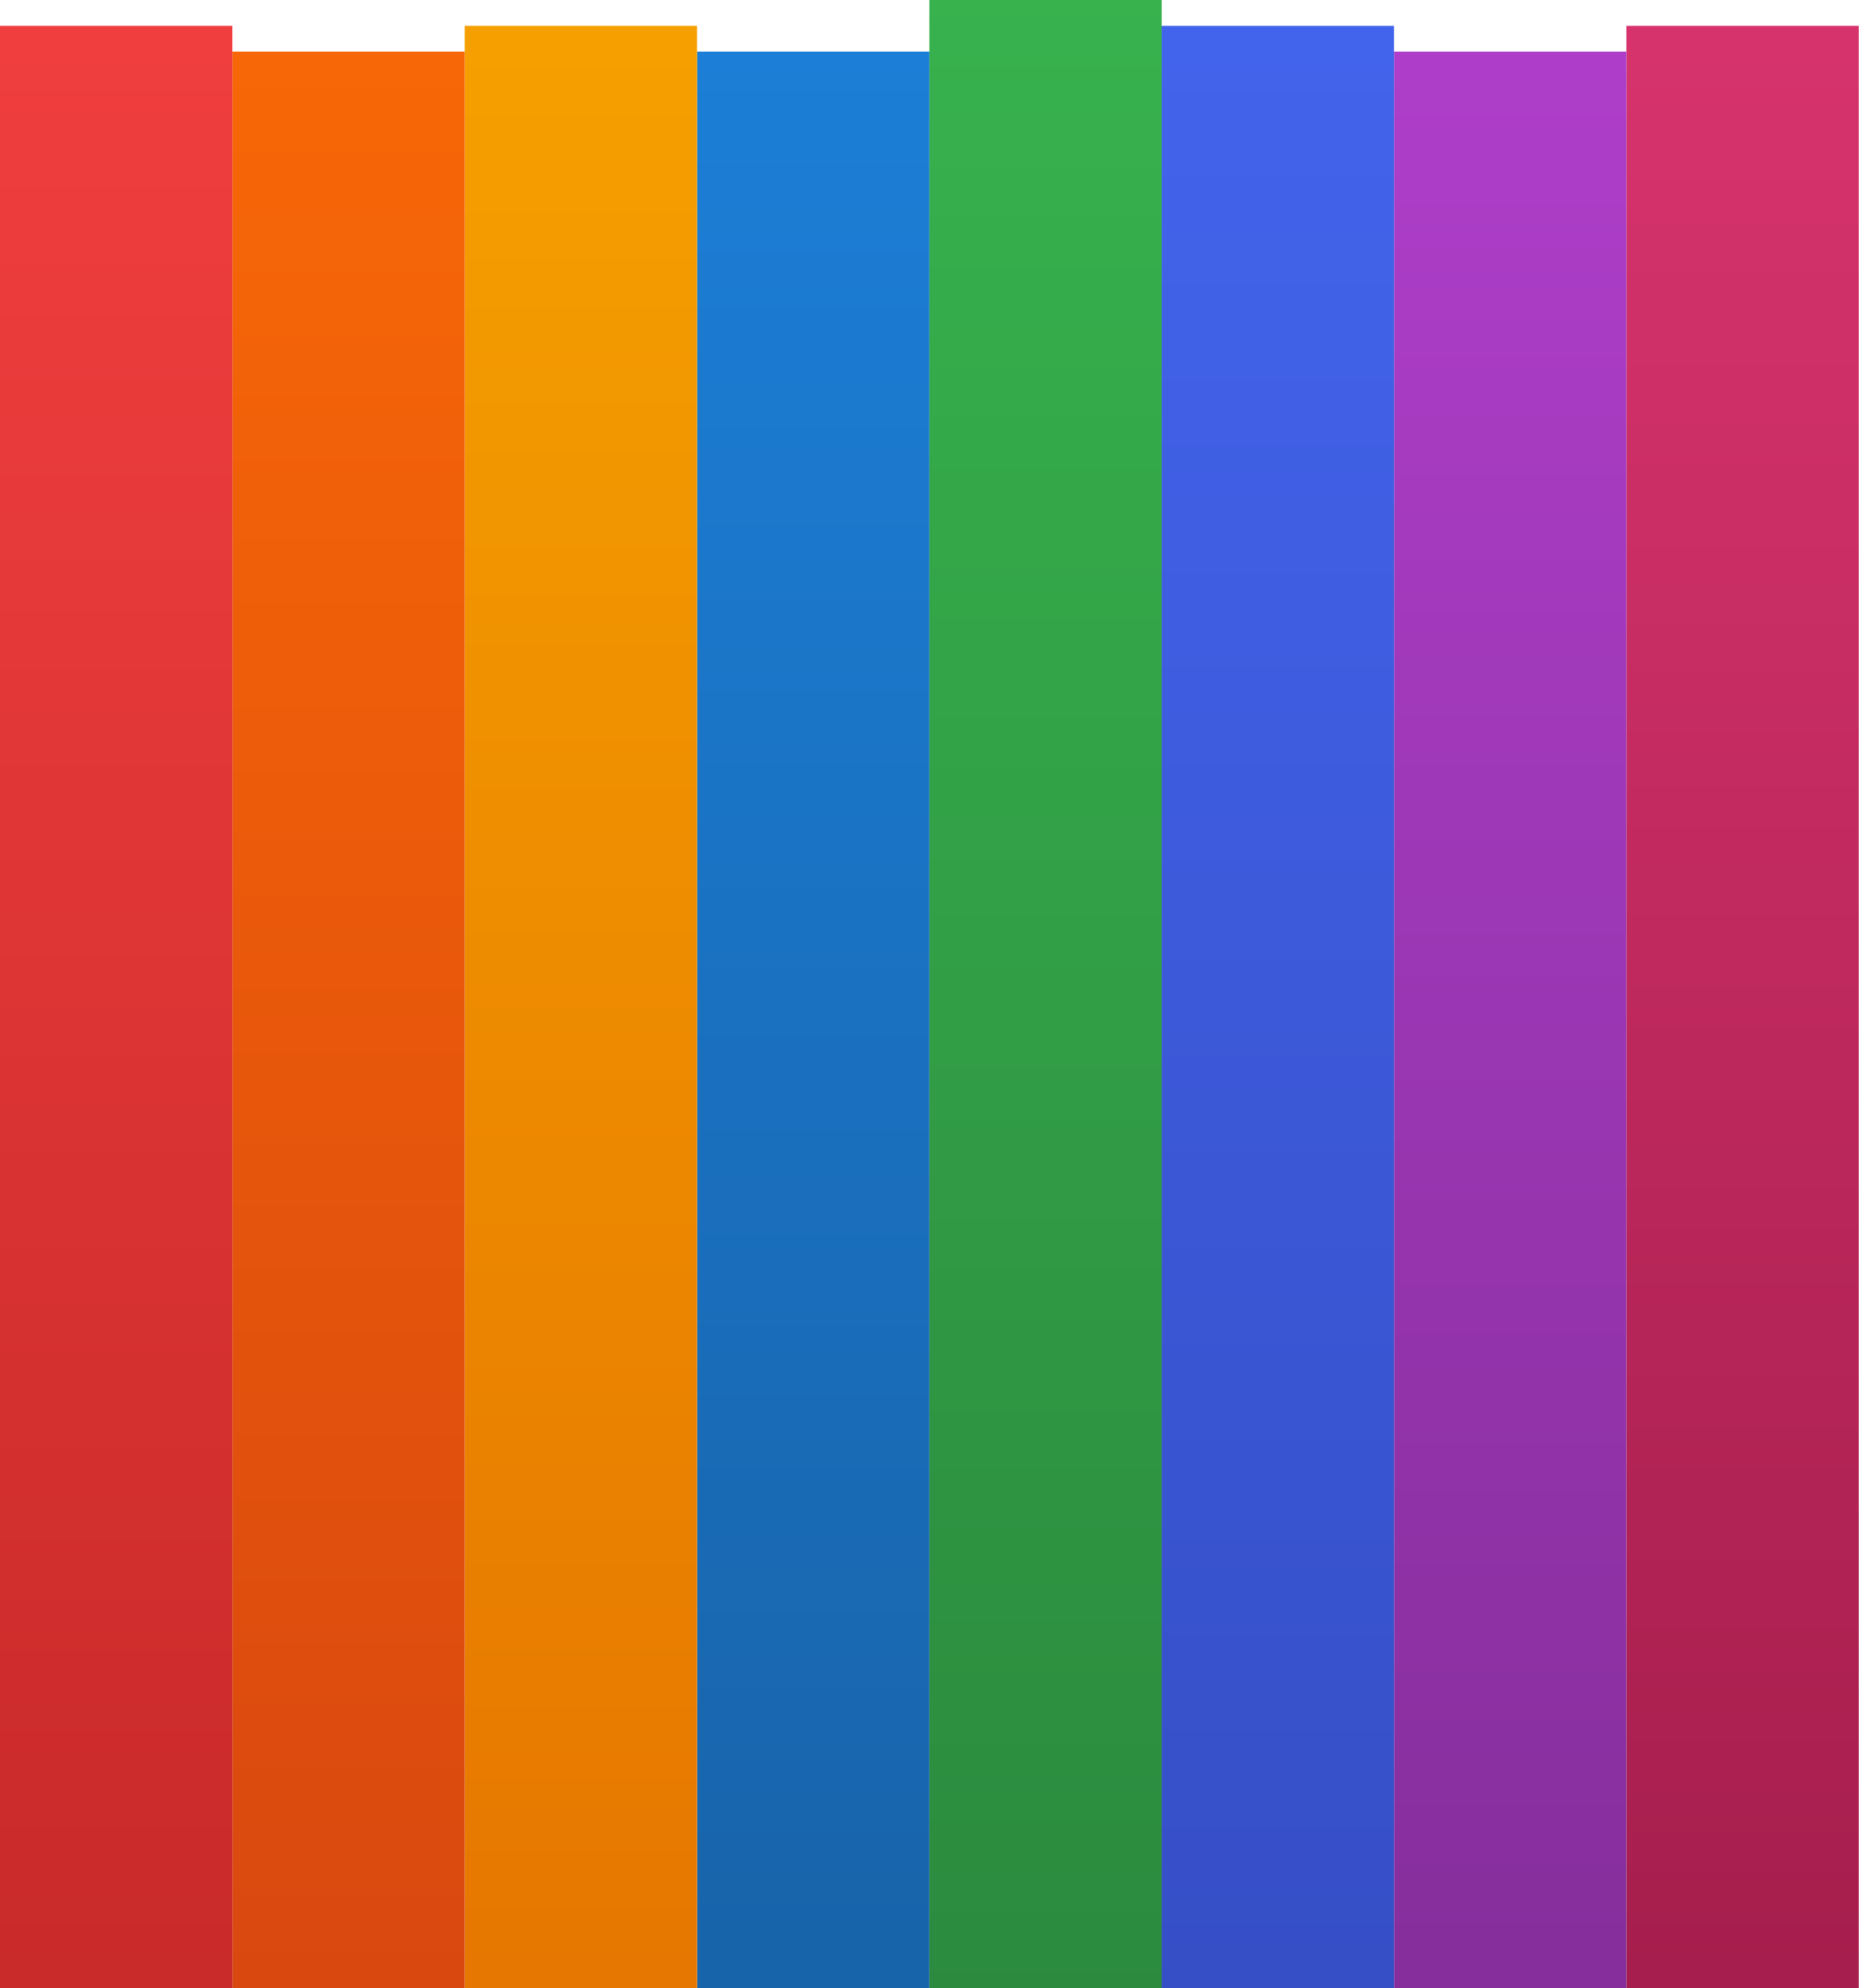
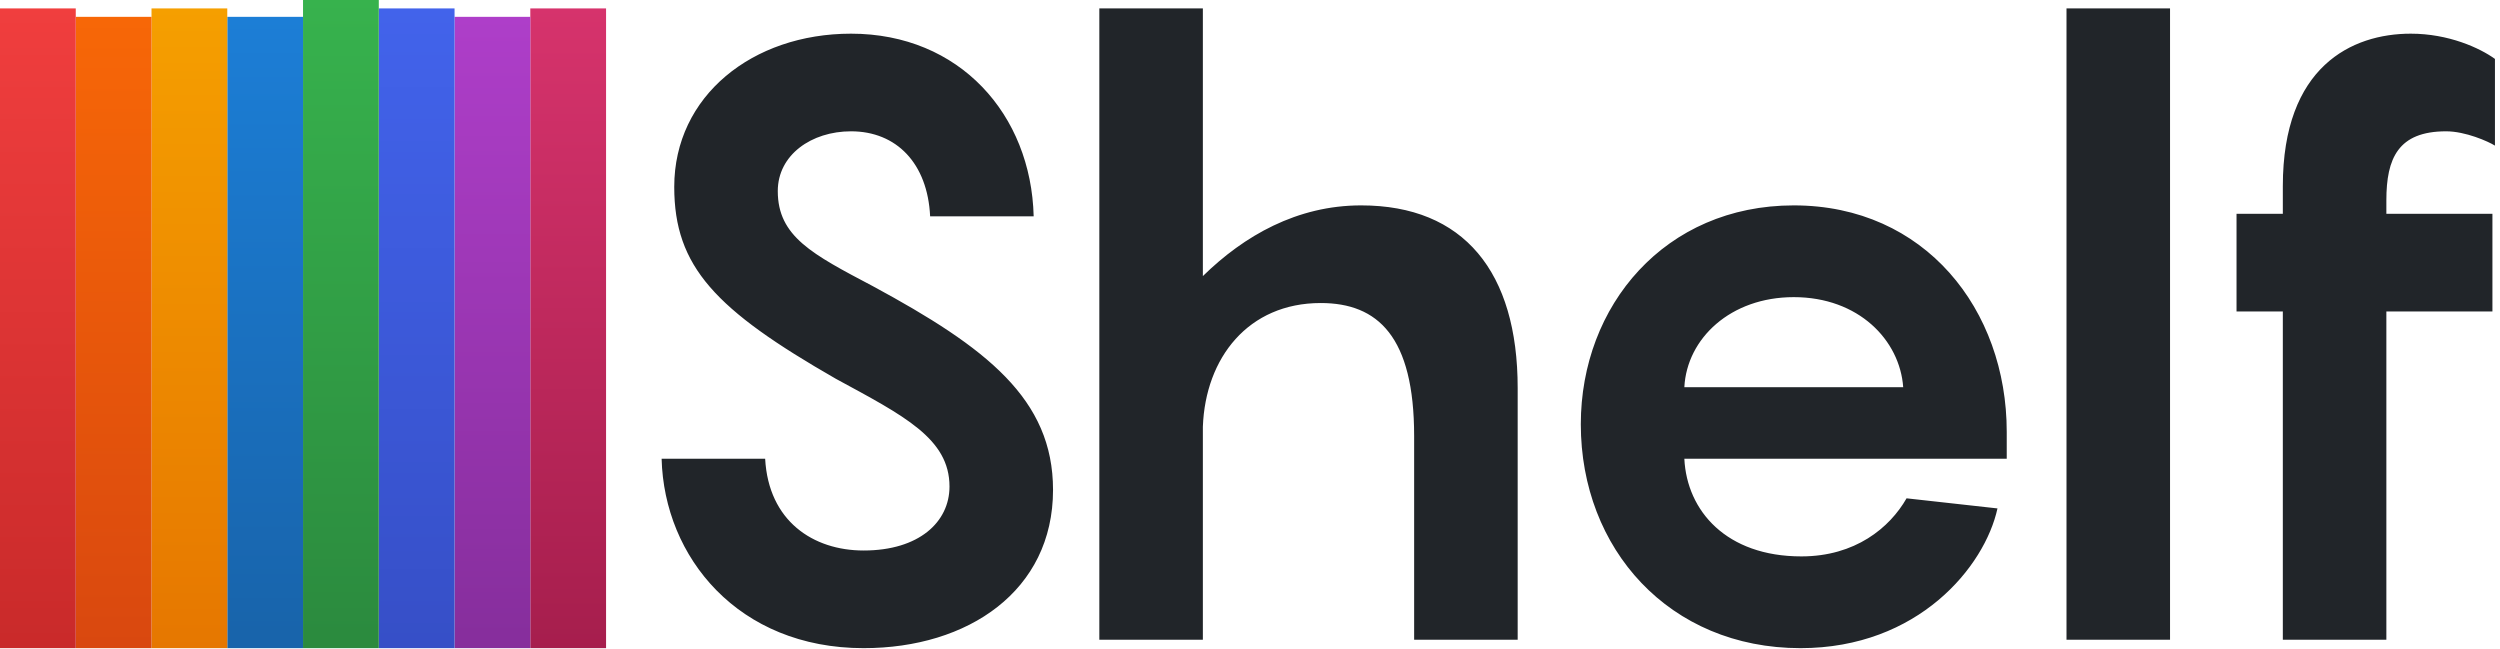
- <svg xmlns="http://www.w3.org/2000/svg" viewBox="0 0 72 77" version="1.1">
+ <svg xmlns="http://www.w3.org/2000/svg" width="297px" height="77px" viewBox="0 0 297 77" version="1.1">
  <defs>
    <linearGradient x1="50%" y1="0%" x2="50%" y2="100%" id="linearGradient-1">
      <stop stop-color="#D6336C" offset="0%" />
      <stop stop-color="#A61E4D" offset="100%" />
    </linearGradient>
    <linearGradient x1="50%" y1="0%" x2="50%" y2="100%" id="linearGradient-2">
      <stop stop-color="#AE3EC9" offset="0%" />
      <stop stop-color="#862E9C" offset="100%" />
    </linearGradient>
    <linearGradient x1="50%" y1="0%" x2="50%" y2="100%" id="linearGradient-3">
      <stop stop-color="#4263EB" offset="0%" />
      <stop stop-color="#364FC7" offset="100%" />
    </linearGradient>
    <linearGradient x1="50%" y1="0%" x2="50%" y2="100%" id="linearGradient-4">
      <stop stop-color="#37B24D" offset="0%" />
      <stop stop-color="#2B8A3E" offset="100%" />
    </linearGradient>
    <linearGradient x1="50%" y1="0%" x2="50%" y2="100%" id="linearGradient-5">
      <stop stop-color="#1C7ED6" offset="0%" />
      <stop stop-color="#1864AB" offset="97.742%" />
    </linearGradient>
    <linearGradient x1="50%" y1="0%" x2="50%" y2="100%" id="linearGradient-6">
      <stop stop-color="#F59F00" offset="0%" />
      <stop stop-color="#E67700" offset="100%" />
    </linearGradient>
    <linearGradient x1="50%" y1="0%" x2="50%" y2="100%" id="linearGradient-7">
      <stop stop-color="#F76707" offset="0%" />
      <stop stop-color="#D9480F" offset="100%" />
    </linearGradient>
    <linearGradient x1="50%" y1="0%" x2="50%" y2="100%" id="linearGradient-8">
      <stop stop-color="#F03E3E" offset="0%" />
      <stop stop-color="#C92A2A" offset="100%" />
    </linearGradient>
  </defs>
  <g id="Page-1" stroke="none" stroke-width="1" fill="none" fill-rule="evenodd">
+     <path d="M78.6,54.5 L90.9,54.5 C91.3,61.9 96.6,65.4 102.6,65.4 C109.2,65.4 112.8,62 112.8,57.8 C112.8,52.1 107.4,49.4 99.3,45 C85,36.8 80.1,31.7 80.1,22.2 C80.1,11.4 89.4,4 101.1,4 C114,4 122.5,13.6 122.8,25.7 L110.5,25.7 C110.2,19.4 106.5,15.6 101.1,15.6 C96.4,15.6 92.4,18.4 92.4,22.7 C92.4,28.1 96.5,30.2 103.7,34 C117.2,41.3 125.1,47.4 125.1,58.2 C125.1,70.2 115,77 102.6,77 C87.7,77 78.9,66.2 78.6,54.5 Z M161.7,24.4 C173.9,24.4 180.3,32.3 180.3,46.1 L180.3,76 L168,76 L168,51.8 C168,40 163.7,36 156.9,36 C148.3,36 143.2,42.5 142.9,50.7 L142.9,76 L130.6,76 L130.6,1 L142.9,1 L142.9,32.8 C147.8,28 154.1,24.4 161.7,24.4 Z M238.4,51.3 L238.4,54.5 L200.1,54.5 C200.4,60.7 205.1,66.1 214,66.1 C220.4,66.1 224.5,62.7 226.5,59.2 L237.3,60.4 C235.8,67.3 227.9,77 213.9,77 C198.3,77 187.8,65.2 187.8,50.4 C187.8,36.3 197.8,24.4 213.1,24.4 C228.7,24.4 238.4,36.8 238.4,51.3 Z M213.1,35.3 C205.6,35.3 200.4,40.2 200.1,46 L226.1,46 C225.7,40.4 220.8,35.3 213.1,35.3 Z M257.8,1 L257.8,76 L245.5,76 L245.5,1 L257.8,1 Z M290.6,15.6 C284.9,15.6 283.5,18.8 283.5,23.8 L283.5,25.4 L296.1,25.4 L296.1,37 L283.5,37 L283.5,76 L271.2,76 L271.2,37 L265.7,37 L265.7,25.4 L271.2,25.4 L271.2,22.1 C271.2,7.9 279.4,4 286.4,4 C290.9,4 294.6,5.7 296.4,7 L296.4,17.3 C295.6,16.8 292.9,15.6 290.6,15.6 Z" id="Shelf-Copy" fill="#212529" />
    <g id="Lines-Copy">
      <rect id="Rectangle-Copy-7" fill="url(#linearGradient-1)" x="63" y="1" width="9" height="76" />
      <rect id="Rectangle-Copy-6" fill="url(#linearGradient-2)" x="54" y="2" width="9" height="75" />
      <rect id="Rectangle-Copy-5" fill="url(#linearGradient-3)" x="45" y="1" width="9" height="76" />
      <rect id="Rectangle-Copy-4" fill="url(#linearGradient-4)" x="36" y="0" width="9" height="77" />
      <rect id="Rectangle-Copy-3" fill="url(#linearGradient-5)" x="27" y="2" width="9" height="75" />
      <rect id="Rectangle-Copy-2" fill="url(#linearGradient-6)" x="18" y="1" width="9" height="76" />
      <rect id="Rectangle-Copy" fill="url(#linearGradient-7)" x="9" y="2" width="9" height="75" />
      <rect id="Rectangle" fill="url(#linearGradient-8)" x="0" y="1" width="9" height="76" />
    </g>
  </g>
</svg>
